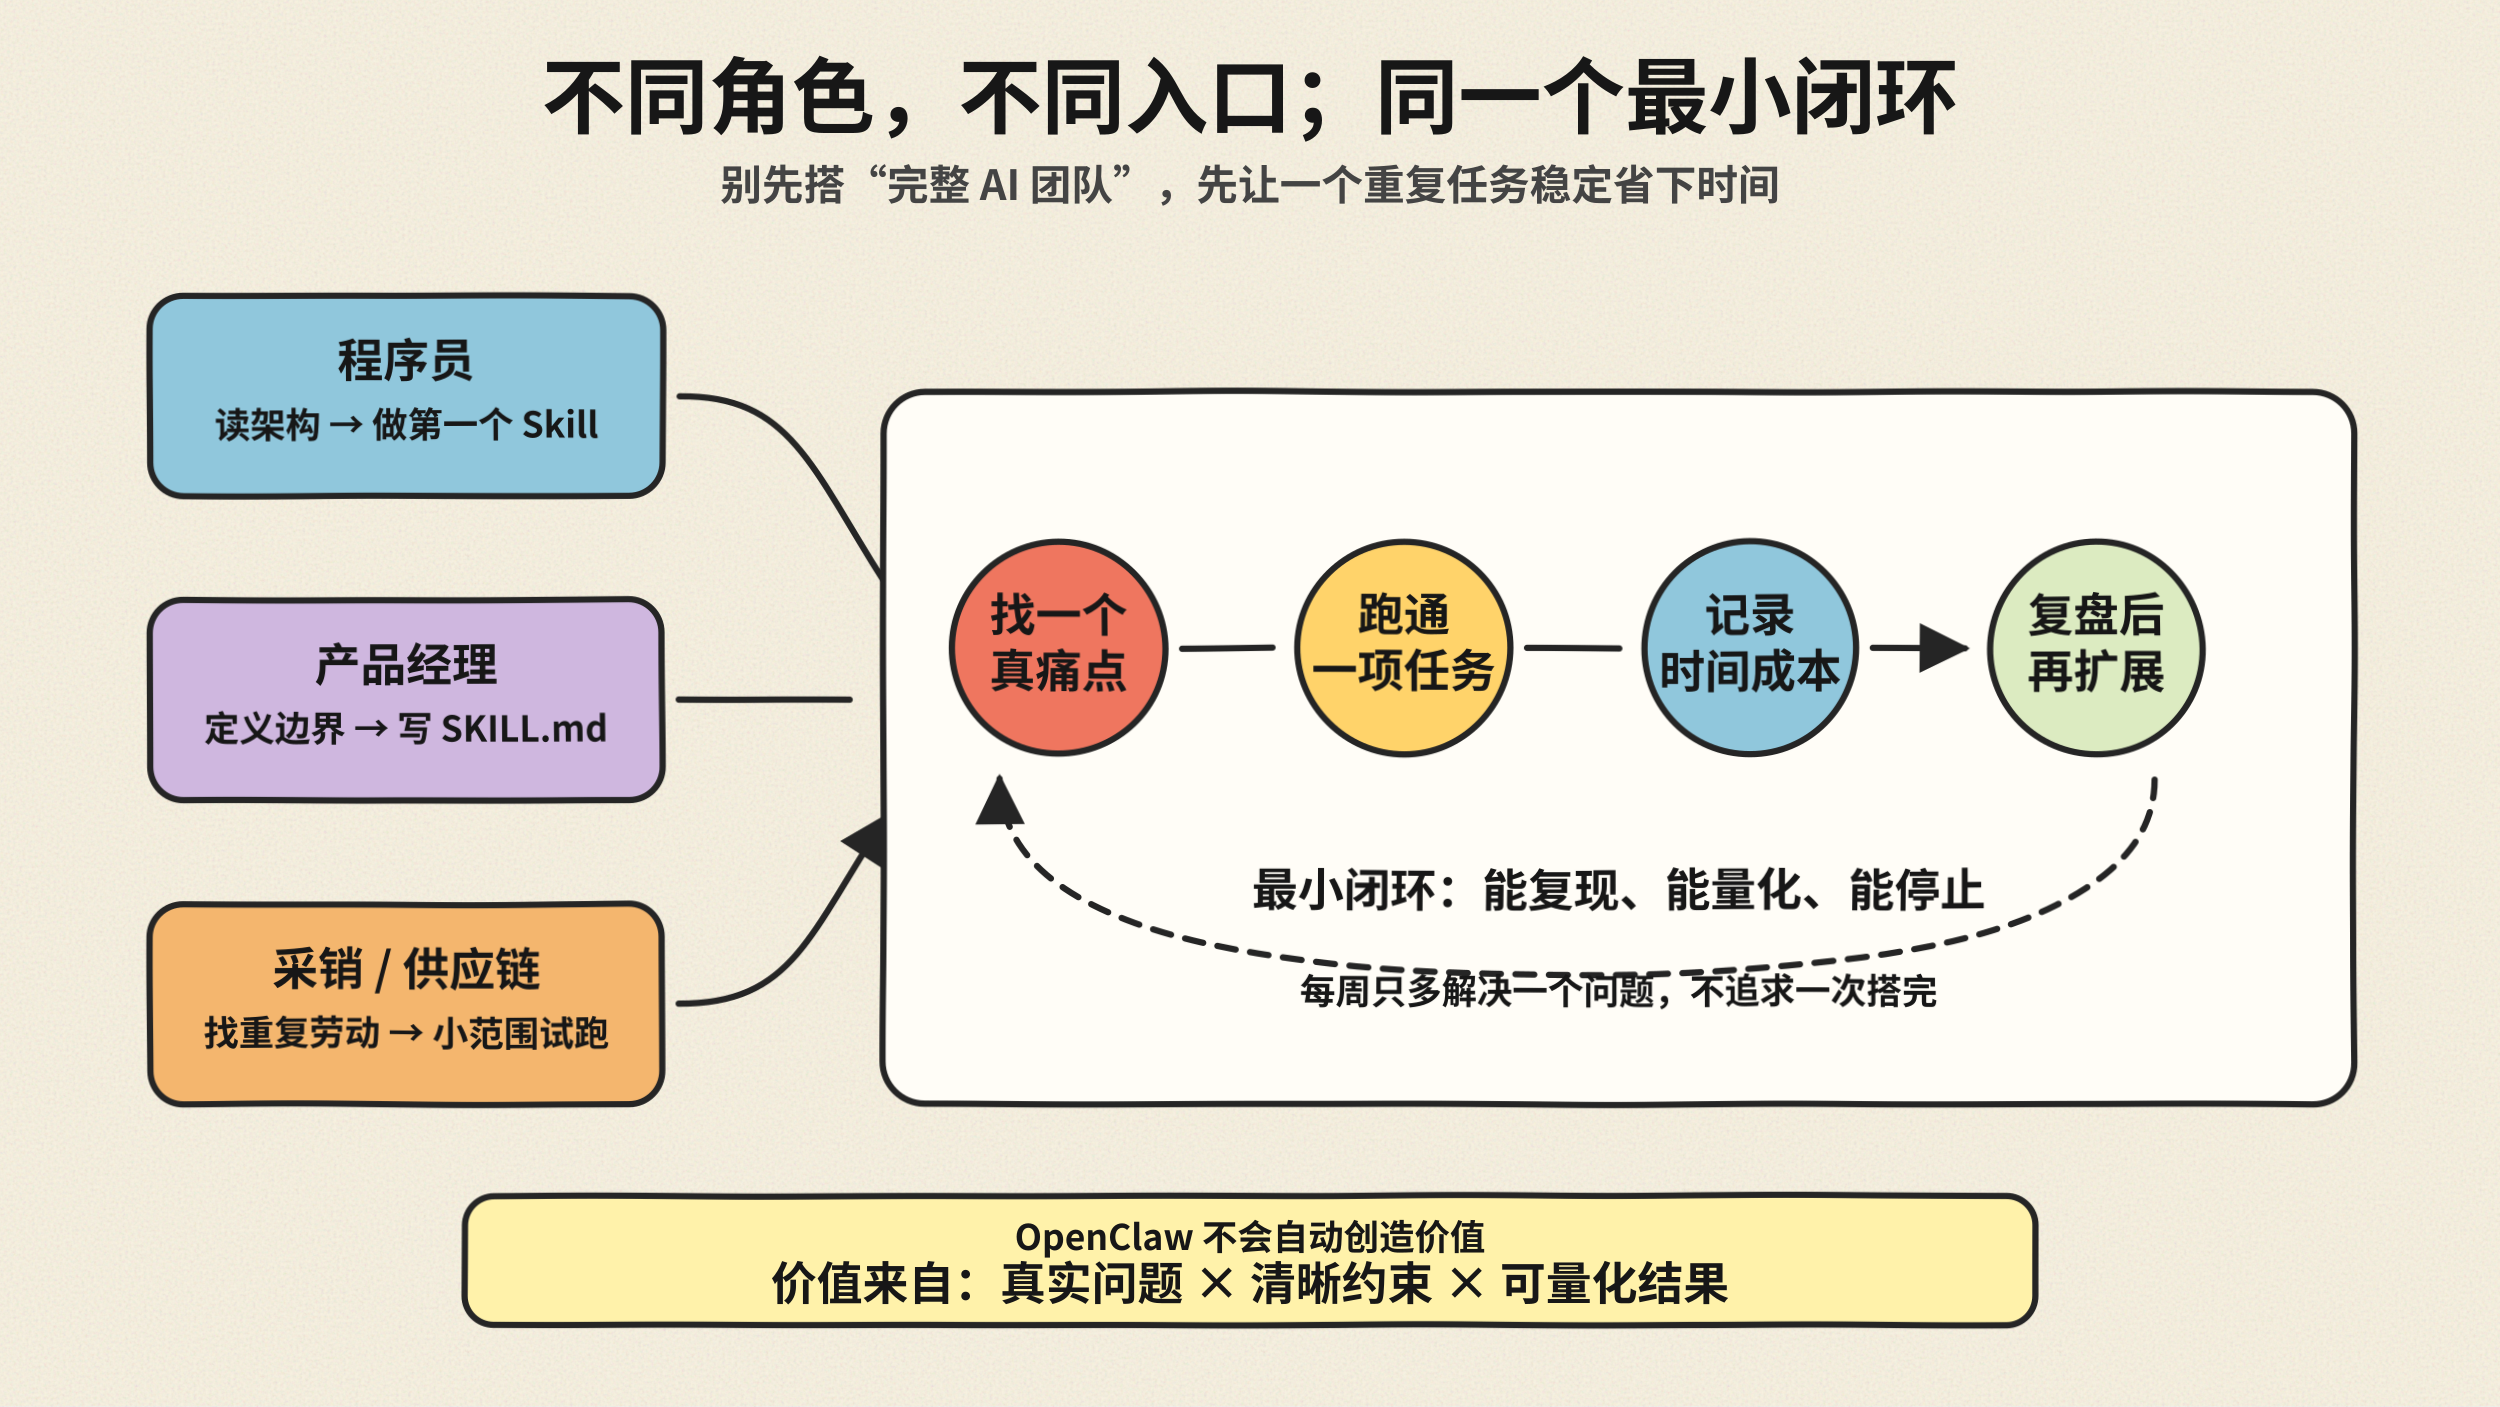
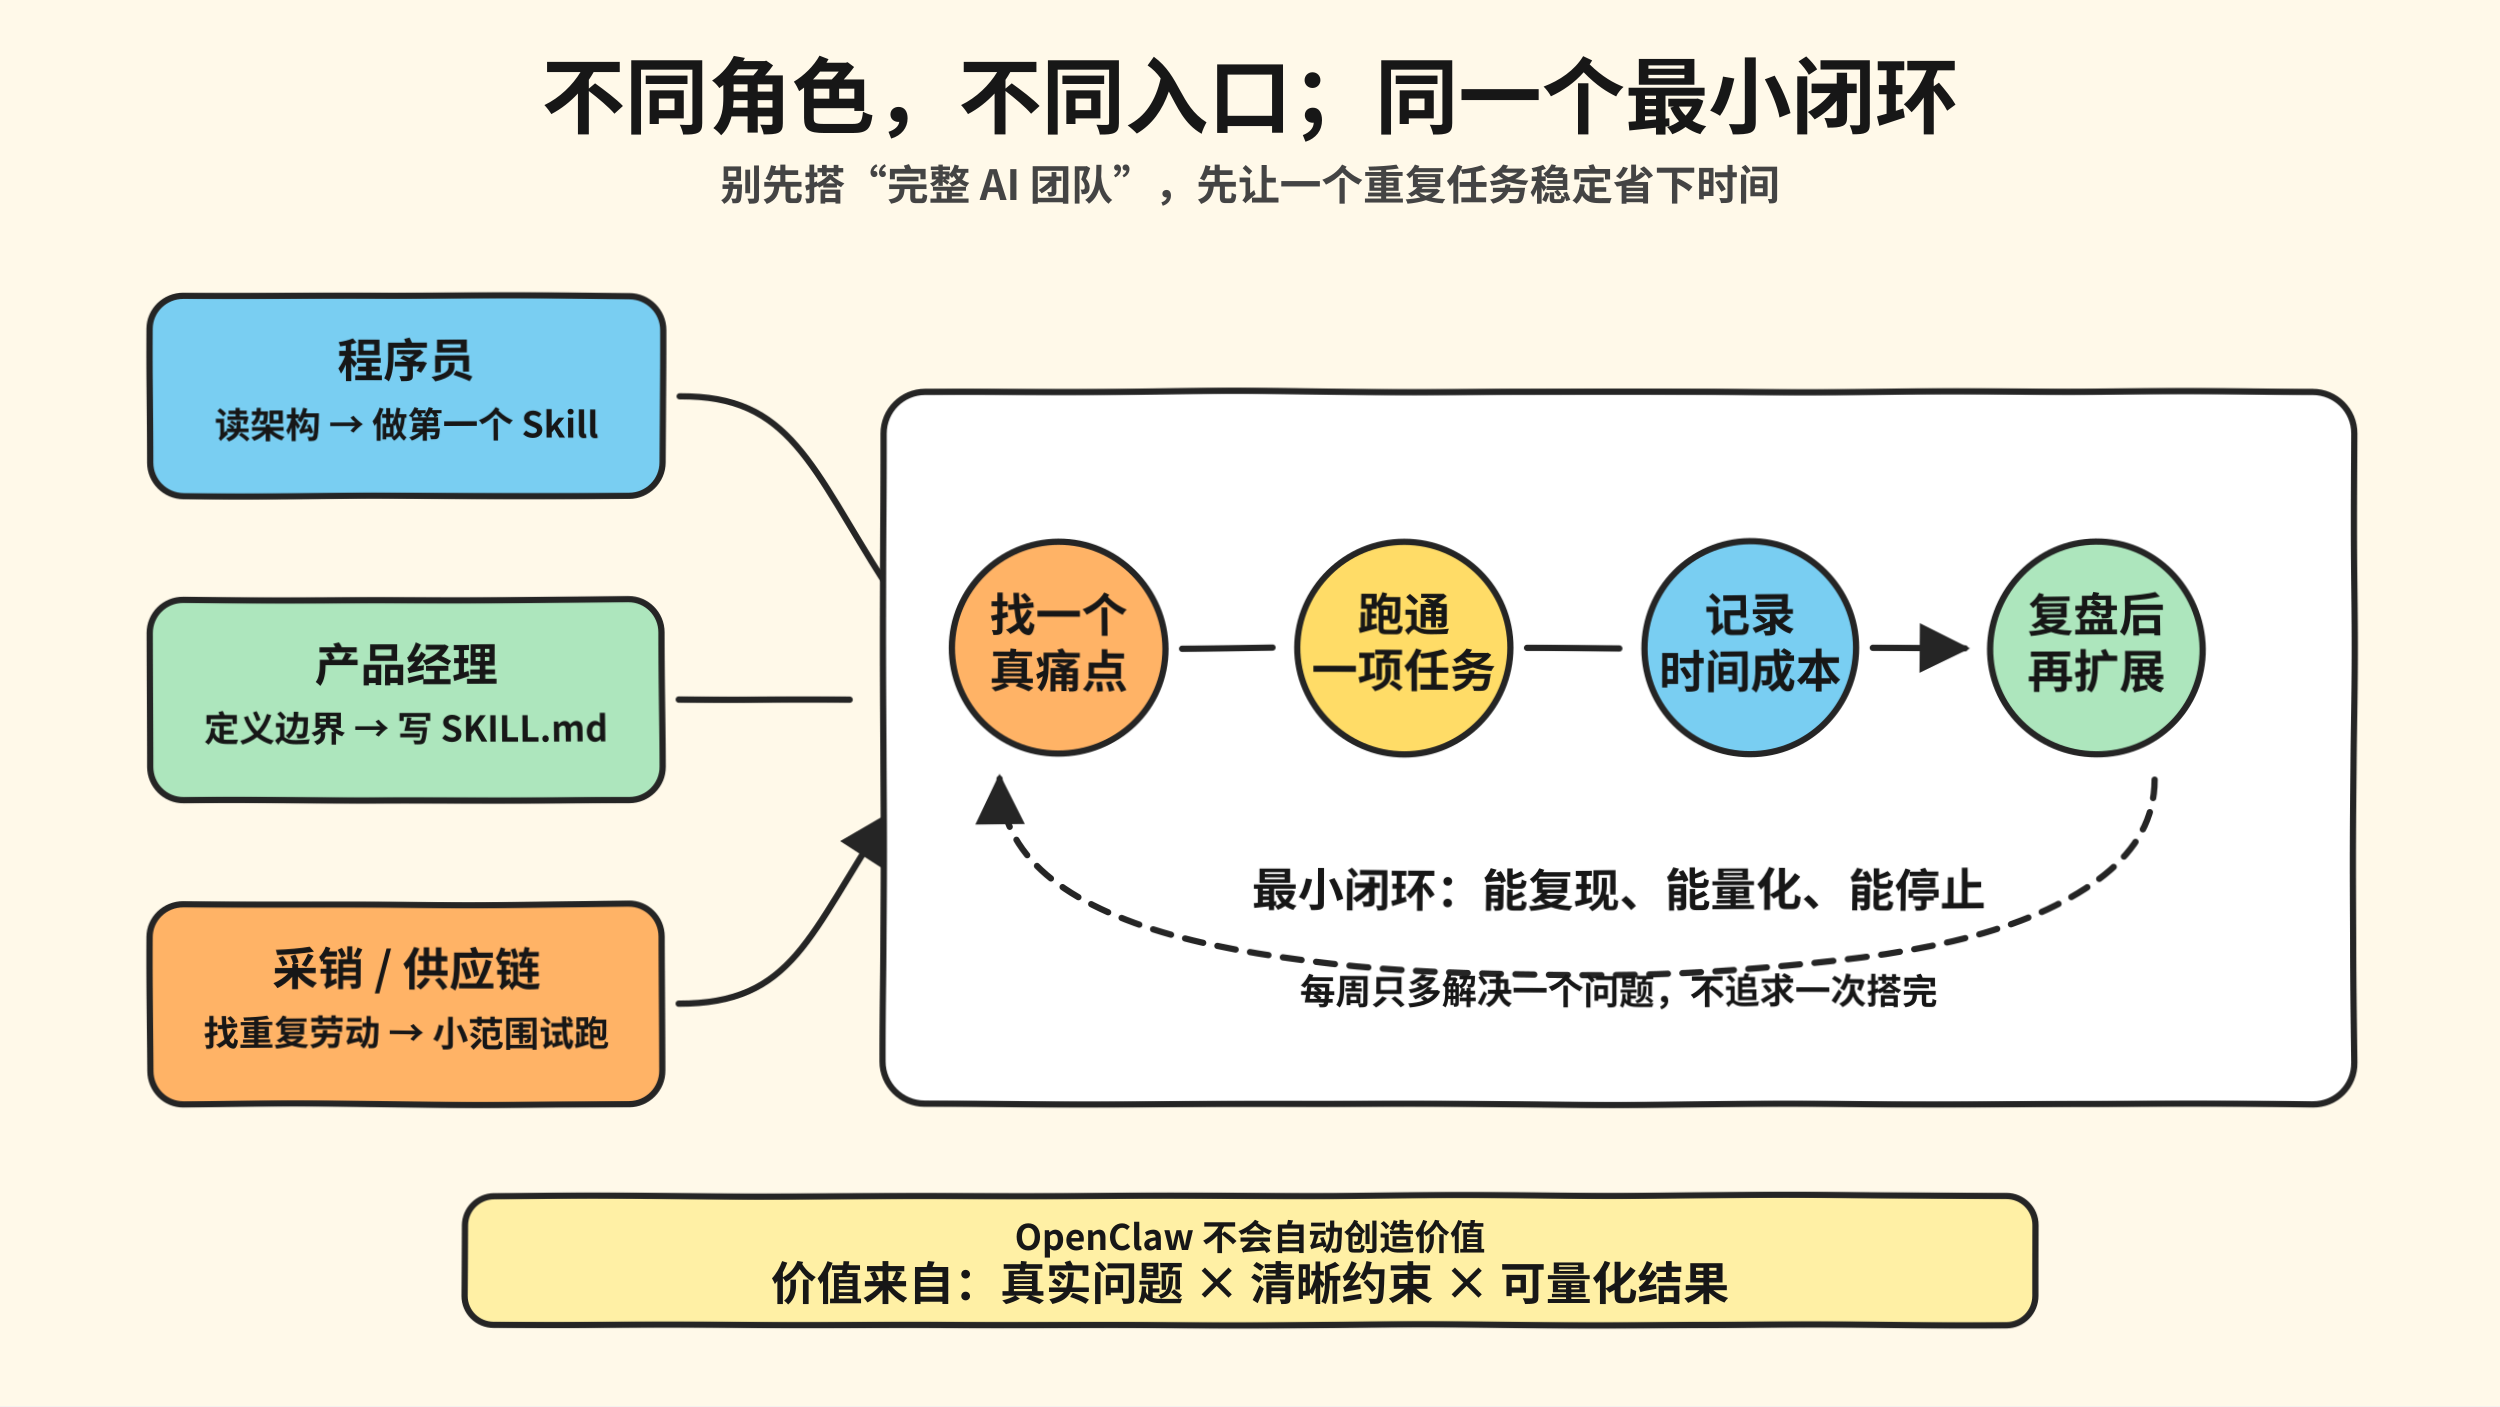
<svg xmlns="http://www.w3.org/2000/svg" width="1200" height="675" viewBox="0 0 1200 675" role="img" aria-labelledby="title desc">
  <defs>
-     <filter id="paper" x="-5%" y="-5%" width="110%" height="110%">
-       <feTurbulence type="fractalNoise" baseFrequency=".67" numOctaves="2" seed="33" result="n" />
-       <feBlend in="SourceGraphic" in2="n" mode="multiply" />
-     </filter>
    <filter id="wobble" x="-5%" y="-8%" width="110%" height="116%">
      <feTurbulence type="fractalNoise" baseFrequency=".011" numOctaves="1" seed="17" result="n" />
      <feDisplacementMap in="SourceGraphic" in2="n" scale="2" />
    </filter>
    <marker id="arrow" viewBox="0 0 10 10" refX="9" refY="5" markerWidth="8" markerHeight="8" orient="auto">
      <path d="M0 0 10 5 0 10z" fill="#252525" />
    </marker>
    <style>.ink{stroke:#252525;stroke-width:3;stroke-linecap:round;stroke-linejoin:round}.thin{stroke:#252525;stroke-width:2;stroke-linecap:round;stroke-linejoin:round}.sans{font-family:"PingFang SC","Noto Sans CJK SC","Microsoft YaHei",sans-serif;fill:#171717}.title{font-size:40px;font-weight:750}.sub{font-size:20px;font-weight:550;fill:#444}.label{font-size:22px;font-weight:700}.small{font-size:17px;font-weight:550}.tiny{font-size:15px;font-weight:500}</style>
  </defs>
-   <rect width="1200" height="675" fill="#f6f0df" />
-   <rect width="1200" height="675" fill="#fffaf0" opacity=".2" filter="url(#paper)" />
+   <rect width="1200" height="675" fill="#fff9e9" />
  <g class="sans">
    <text x="600" y="61" text-anchor="middle" class="title">不同角色，不同入口；同一个最小闭环</text>
    <text x="600" y="96" text-anchor="middle" class="sub">别先搭“完整 AI 团队”，先让一个重复任务稳定省下时间</text>
  </g>
  <g filter="url(#wobble)">
    <g transform="translate(72 142)">
-       <rect width="246" height="96" rx="16" fill="#90c7dc" class="ink" />
+       <rect width="246" height="96" rx="16" fill="#79cef2" class="ink" />
      <text x="123" y="39" text-anchor="middle" class="sans label">程序员</text>
      <text x="123" y="68" text-anchor="middle" class="sans small">读架构 → 做第一个 Skill</text>
    </g>
    <g transform="translate(72 288)">
-       <rect width="246" height="96" rx="16" fill="#cfb7df" class="ink" />
+       <rect width="246" height="96" rx="16" fill="#ade6bd" class="ink" />
      <text x="123" y="39" text-anchor="middle" class="sans label">产品经理</text>
      <text x="123" y="68" text-anchor="middle" class="sans small">定义边界 → 写 SKILL.md</text>
    </g>
    <g transform="translate(72 434)">
-       <rect width="246" height="96" rx="16" fill="#f4b66e" class="ink" />
+       <rect width="246" height="96" rx="16" fill="#ffb366" class="ink" />
      <text x="123" y="39" text-anchor="middle" class="sans label">采销 / 供应链</text>
      <text x="123" y="68" text-anchor="middle" class="sans small">找重复劳动 → 小范围试跑</text>
    </g>
    <path d="M326 190 C380 190 389 224 425 280 M326 336 H408 M326 482 C380 482 389 448 425 392" fill="none" class="ink" marker-end="url(#arrow)" />
    <g transform="translate(424 188)">
-       <rect width="706" height="342" rx="20" fill="#fffdf7" class="ink" />
+       <rect width="706" height="342" rx="20" fill="#ffffff" class="ink" />
      <g transform="translate(28 67)">
-         <circle cx="56" cy="56" r="51" fill="#ef765f" class="ink" />
+         <circle cx="56" cy="56" r="51" fill="#ffb366" class="ink" />
        <text x="56" y="48" text-anchor="middle" class="sans label">找一个</text>
        <text x="56" y="75" text-anchor="middle" class="sans label">真痛点</text>
      </g>
      <g transform="translate(194 67)">
-         <circle cx="56" cy="56" r="51" fill="#ffd36a" class="ink" />
+         <circle cx="56" cy="56" r="51" fill="#ffdc67" class="ink" />
        <text x="56" y="48" text-anchor="middle" class="sans label">跑通</text>
        <text x="56" y="75" text-anchor="middle" class="sans label">一项任务</text>
      </g>
      <g transform="translate(360 67)">
-         <circle cx="56" cy="56" r="51" fill="#90c7dc" class="ink" />
+         <circle cx="56" cy="56" r="51" fill="#79cef2" class="ink" />
        <text x="56" y="48" text-anchor="middle" class="sans label">记录</text>
        <text x="56" y="75" text-anchor="middle" class="sans label">时间成本</text>
      </g>
      <g transform="translate(526 67)">
-         <circle cx="56" cy="56" r="51" fill="#dcebc1" class="ink" />
+         <circle cx="56" cy="56" r="51" fill="#ade6bd" class="ink" />
        <text x="56" y="48" text-anchor="middle" class="sans label">复盘后</text>
        <text x="56" y="75" text-anchor="middle" class="sans label">再扩展</text>
      </g>
      <path d="M143 123 H187 M309 123 H353 M475 123 H519" fill="none" class="ink" marker-end="url(#arrow)" />
      <path d="M610 186 C611 261 470 280 333 280 C184 280 56 260 56 186" fill="none" class="ink" stroke-dasharray="9 7" marker-end="url(#arrow)" />
      <text x="353" y="247" text-anchor="middle" class="sans label">最小闭环：能复现、能量化、能停止</text>
      <text x="353" y="294" text-anchor="middle" class="sans small">每周只多解决一个问题，不追求一次搭完</text>
    </g>
  </g>
  <g class="sans">
-     <rect x="223" y="574" width="754" height="62" rx="14" fill="#fff2aa" class="ink" filter="url(#wobble)" />
+     <rect x="223" y="574" width="754" height="62" rx="14" fill="#fff0a5" class="ink" filter="url(#wobble)" />
    <text x="600" y="600" text-anchor="middle" class="small">OpenClaw 不会自动创造价值</text>
    <text x="600" y="624" text-anchor="middle" class="label">价值来自：真实问题 × 清晰约束 × 可量化结果</text>
  </g>
</svg>
